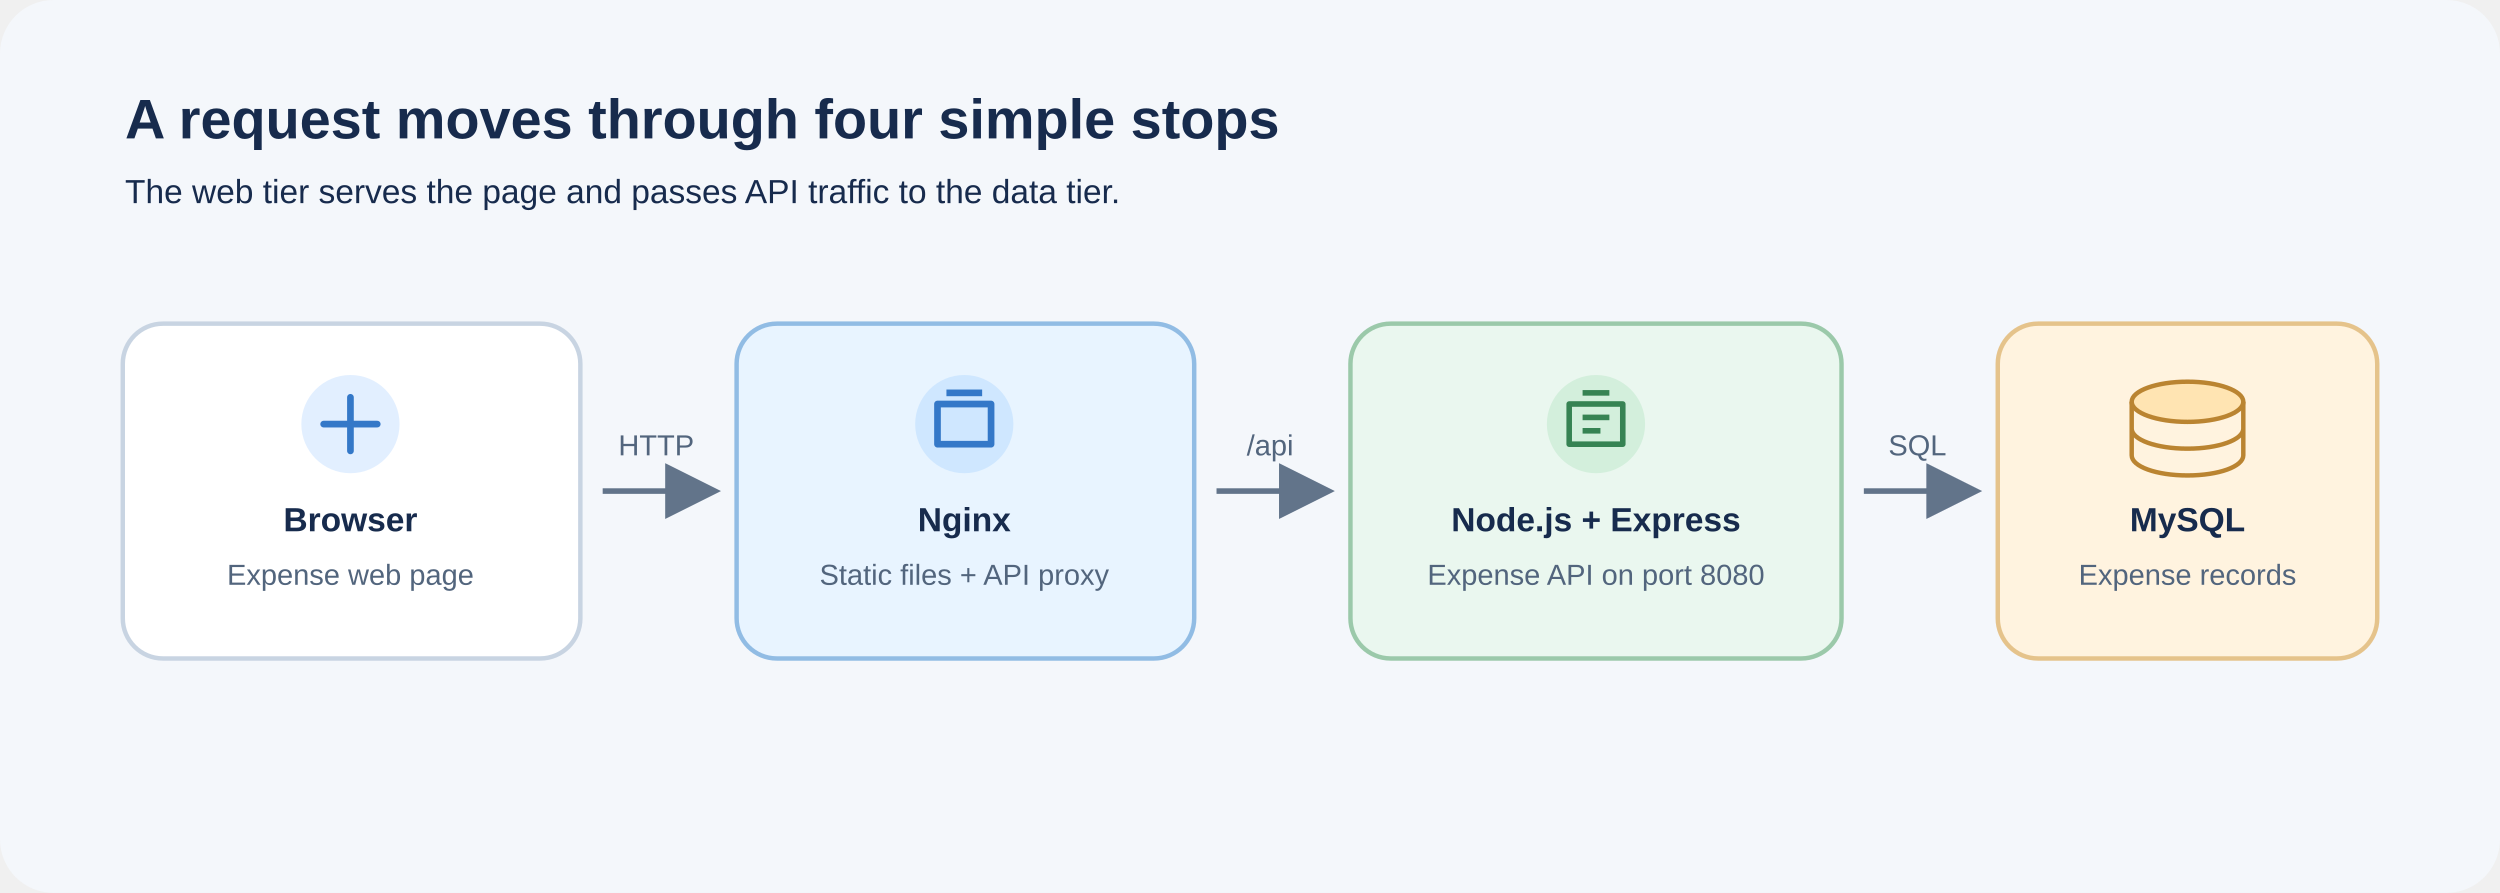
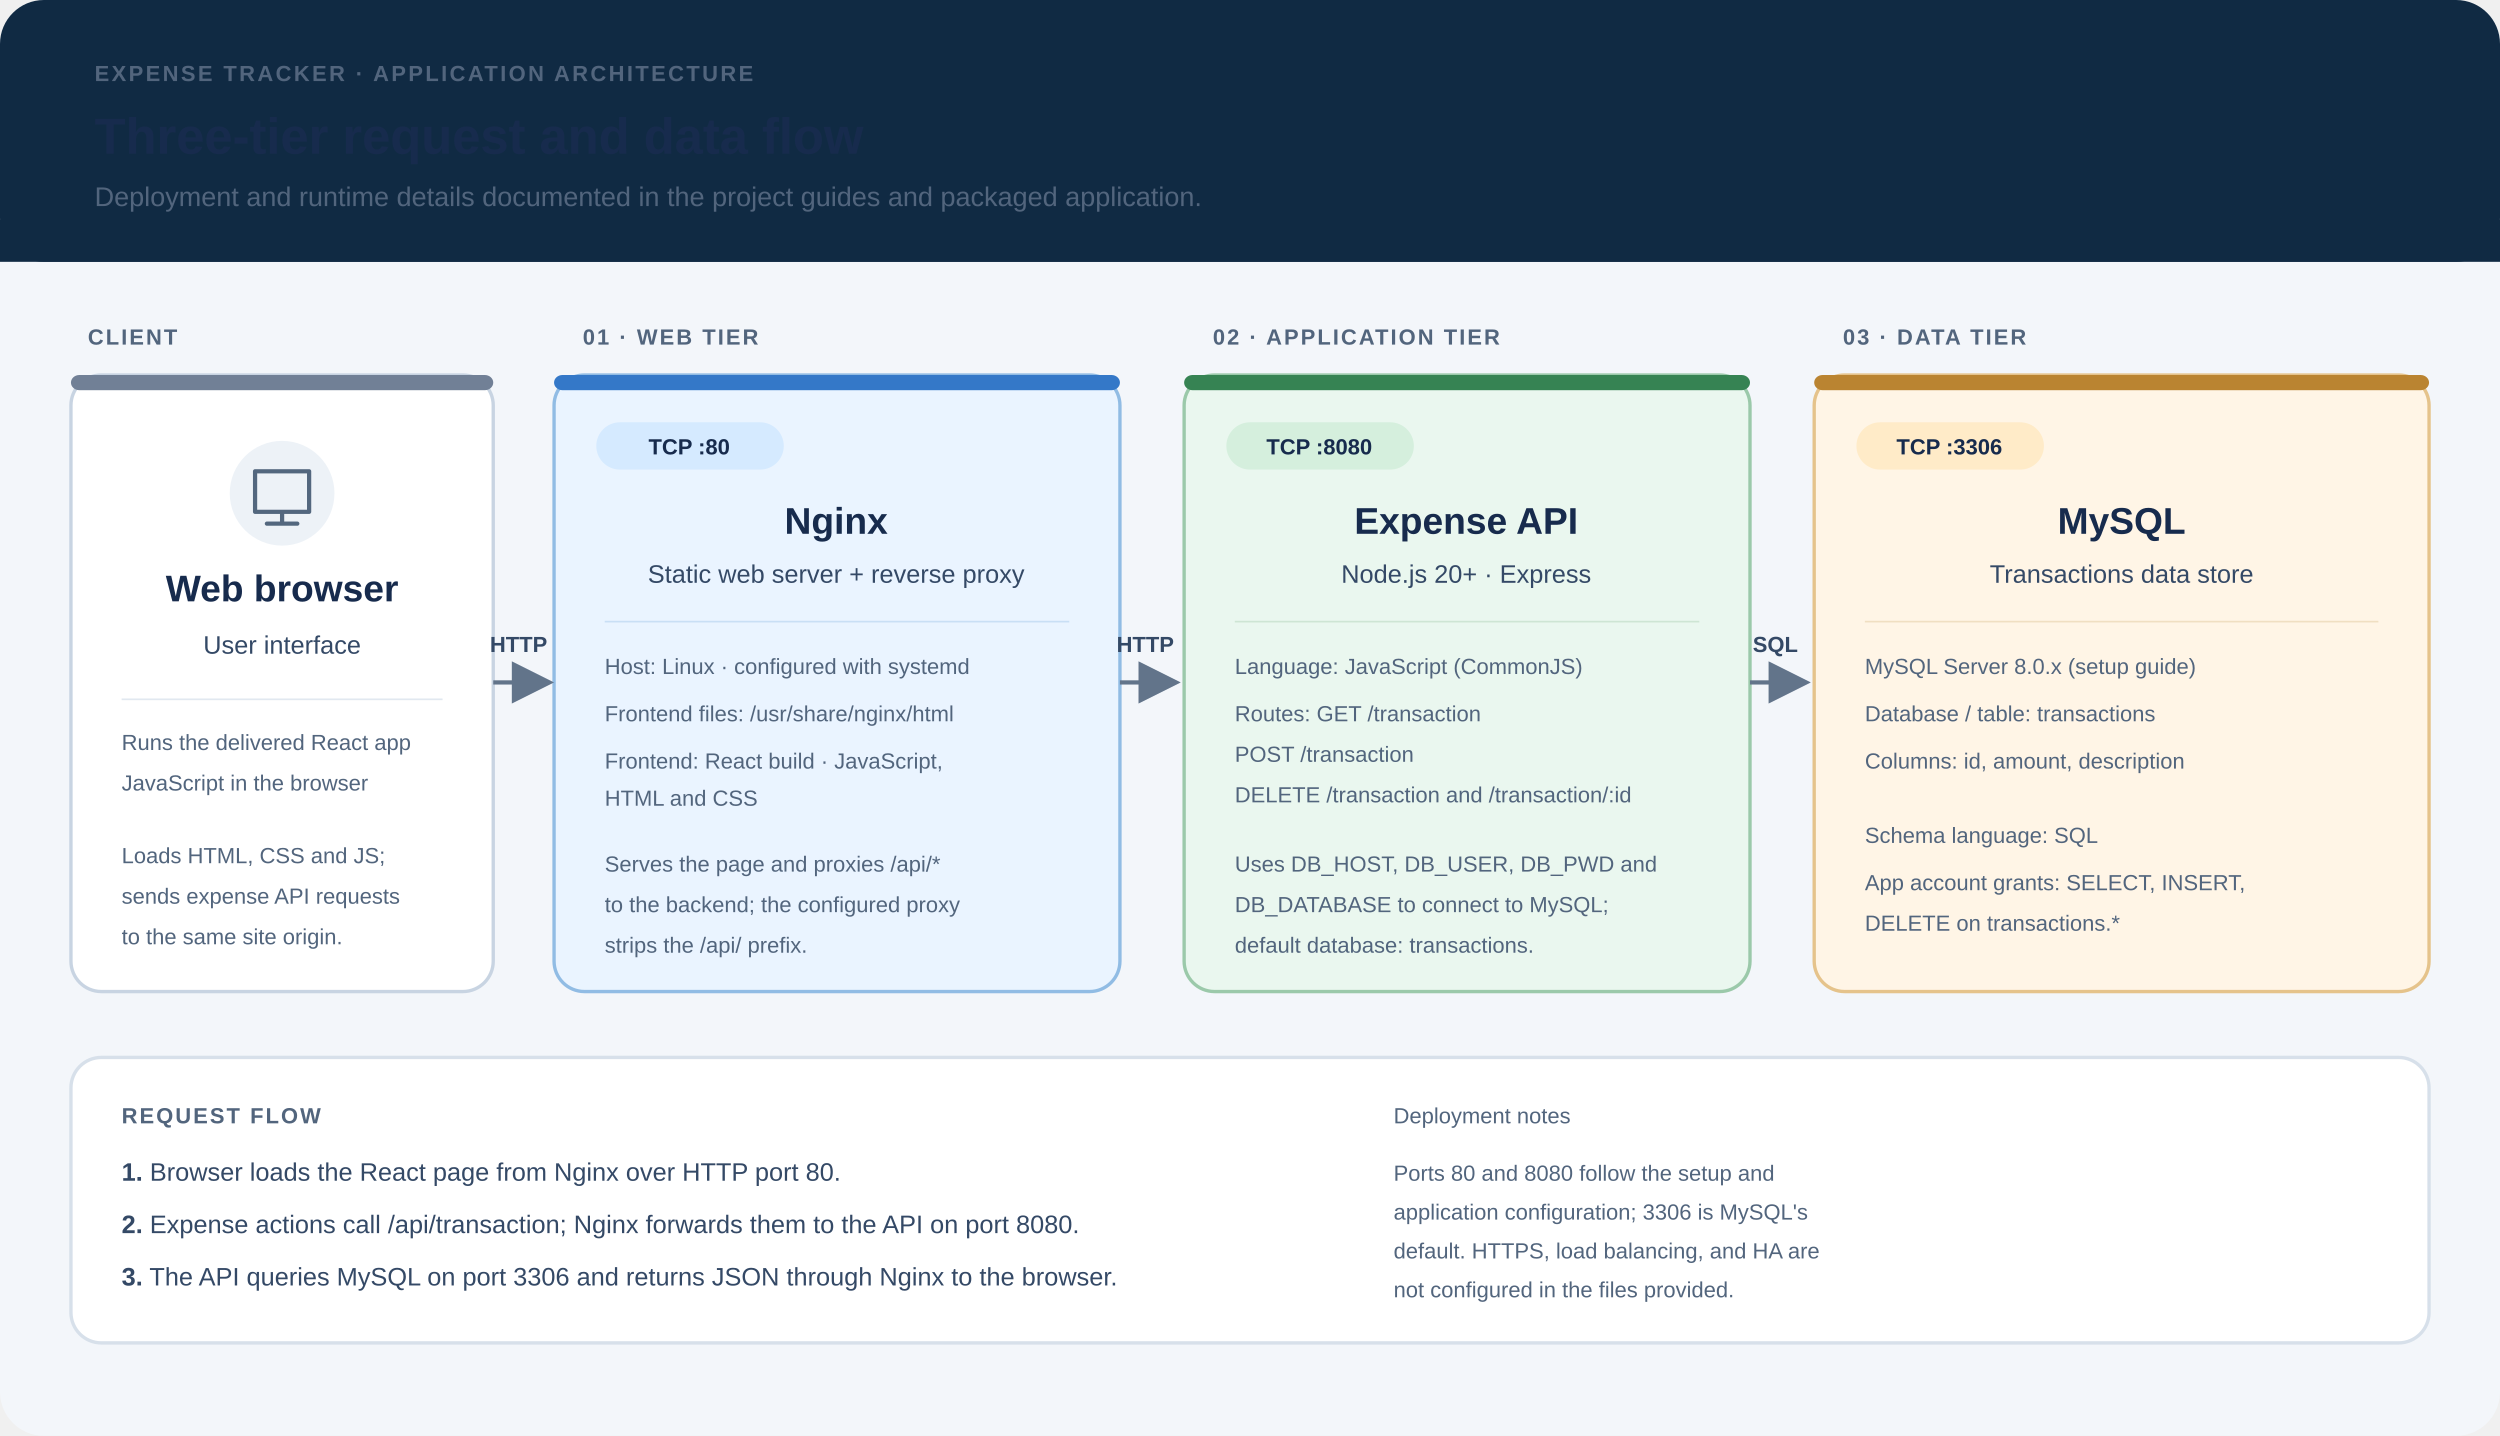
- <svg xmlns="http://www.w3.org/2000/svg" viewBox="0 0 1120 400" role="img" aria-labelledby="title description">
+ <svg xmlns="http://www.w3.org/2000/svg" viewBox="0 0 1480 850" role="img" aria-labelledby="title description">
  <defs>
    <marker id="arrow" markerWidth="10" markerHeight="10" refX="8" refY="5" orient="auto">
      <path d="M0 0 10 5 0 10Z" fill="#62748a" />
    </marker>
    <style>
      text { font-family: "Segoe UI", Arial, sans-serif; fill: #172b4d; }
-       .label { font-size: 15px; font-weight: 700; }
-       .detail { font-size: 13px; fill: #52657d; }
+       .eyebrow { font-size: 13px; font-weight: 700; letter-spacing: 1.4px; fill: #52657d; }
+       .title { font-size: 30px; font-weight: 700; }
+       .subtitle { font-size: 16px; fill: #52657d; }
+       .tier { font-size: 13px; font-weight: 700; letter-spacing: 1.2px; fill: #52657d; }
+       .card-title { font-size: 22px; font-weight: 700; }
+       .body { font-size: 15px; fill: #344966; }
+       .small { font-size: 13px; fill: #52657d; }
+       .tag { font-size: 13px; font-weight: 700; }
      .flow { stroke: #62748a; stroke-width: 2.5; marker-end: url(#arrow); }
+       .flow-label { font-size: 13px; font-weight: 700; fill: #344966; }
    </style>
  </defs>
-   <rect width="1120" height="400" rx="24" fill="#f4f7fb" />
-   <text x="56" y="62" font-size="25" font-weight="700">A request moves through four simple stops</text>
-   <text x="56" y="91" font-size="15" fill="#52657d">The web tier serves the page and passes API traffic to the data tier.</text>
-   <rect x="55" y="145" width="205" height="150" rx="18" fill="#ffffff" stroke="#c8d4e2" stroke-width="2" />
-   <circle cx="157" cy="190" r="22" fill="#e2efff" />
-   <path d="M145 190h24M157 178v24" stroke="#3478c8" stroke-width="3" stroke-linecap="round" />
-   <text class="label" x="157" y="238" text-anchor="middle">Browser</text>
-   <text class="detail" x="157" y="262" text-anchor="middle">Expense web page</text>
-   <path class="flow" d="M270 220h48" />
-   <text class="detail" x="294" y="204" text-anchor="middle">HTTP</text>
-   <rect x="330" y="145" width="205" height="150" rx="18" fill="#e8f4ff" stroke="#91bce4" stroke-width="2" />
-   <circle cx="432" cy="190" r="22" fill="#cfe7ff" />
-   <path d="M420 181h24v18h-24zM424 176h16" fill="none" stroke="#3478c8" stroke-width="3" stroke-linejoin="round" />
-   <text class="label" x="432" y="238" text-anchor="middle">Nginx</text>
-   <text class="detail" x="432" y="262" text-anchor="middle">Static files + API proxy</text>
-   <path class="flow" d="M545 220h48" />
-   <text class="detail" x="569" y="204" text-anchor="middle">/api</text>
-   <rect x="605" y="145" width="220" height="150" rx="18" fill="#eaf7ef" stroke="#9bc9aa" stroke-width="2" />
-   <circle cx="715" cy="190" r="22" fill="#d3efdc" />
-   <path d="M703 181h24v18h-24zM709 176h12M709 187h12M709 193h8" fill="none" stroke="#368353" stroke-width="2.5" stroke-linejoin="round" />
-   <text class="label" x="715" y="238" text-anchor="middle">Node.js + Express</text>
-   <text class="detail" x="715" y="262" text-anchor="middle">Expense API on port 8080</text>
-   <path class="flow" d="M835 220h48" />
-   <text class="detail" x="859" y="204" text-anchor="middle">SQL</text>
-   <rect x="895" y="145" width="170" height="150" rx="18" fill="#fff3df" stroke="#e5c38b" stroke-width="2" />
-   <ellipse cx="980" cy="180" rx="25" ry="9" fill="#ffe4b2" stroke="#ba8431" stroke-width="2" />
-   <path d="M955 180v24c0 5 11 9 25 9s25-4 25-9v-24M955 192c0 5 11 9 25 9s25-4 25-9" fill="none" stroke="#ba8431" stroke-width="2" />
-   <text class="label" x="980" y="238" text-anchor="middle">MySQL</text>
-   <text class="detail" x="980" y="262" text-anchor="middle">Expense records</text>
+   <rect width="1480" height="850" rx="26" fill="#f3f6fa" />
+   <rect x="0" y="0" width="1480" height="155" rx="26" fill="#102a43" />
+   <path d="M0 130h1480v25H0z" fill="#102a43" />
+   <text class="eyebrow" x="56" y="48" fill="#a9c8e8">EXPENSE TRACKER · APPLICATION ARCHITECTURE</text>
+   <text class="title" x="56" y="91" fill="#ffffff">Three-tier request and data flow</text>
+   <text class="subtitle" x="56" y="122" fill="#d2dfec">Deployment and runtime details documented in the project guides and packaged application.</text>
+   <text class="tier" x="52" y="204">CLIENT</text>
+   <text class="tier" x="345" y="204">01 · WEB TIER</text>
+   <text class="tier" x="718" y="204">02 · APPLICATION TIER</text>
+   <text class="tier" x="1091" y="204">03 · DATA TIER</text>
+   <rect x="42" y="222" width="250" height="365" rx="18" fill="#ffffff" stroke="#c8d4e2" stroke-width="2" />
+   <rect x="42" y="222" width="250" height="9" rx="5" fill="#718096" />
+   <circle cx="167" cy="292" r="31" fill="#edf2f7" />
+   <path d="M151 279h32v24h-32zM158 310h18M167 303v7" fill="none" stroke="#53677e" stroke-width="2.5" stroke-linecap="round" stroke-linejoin="round" />
+   <text class="card-title" x="167" y="356" text-anchor="middle">Web browser</text>
+   <text class="body" x="167" y="387" text-anchor="middle">User interface</text>
+   <line x1="72" y1="414" x2="262" y2="414" stroke="#e1e8f0" />
+   <text class="small" x="72" y="444">Runs the delivered React app</text>
+   <text class="small" x="72" y="468">JavaScript in the browser</text>
+   <text class="small" x="72" y="511">Loads HTML, CSS and JS;</text>
+   <text class="small" x="72" y="535">sends expense API requests</text>
+   <text class="small" x="72" y="559">to the same site origin.</text>
+   <rect x="328" y="222" width="335" height="365" rx="18" fill="#eaf4ff" stroke="#91bce4" stroke-width="2" />
+   <rect x="328" y="222" width="335" height="9" rx="5" fill="#3478c8" />
+   <rect x="353" y="250" width="111" height="28" rx="14" fill="#d5eaff" />
+   <text class="tag" x="408" y="269" text-anchor="middle" fill="#245b97">TCP :80</text>
+   <text class="card-title" x="495" y="316" text-anchor="middle">Nginx</text>
+   <text class="body" x="495" y="345" text-anchor="middle">Static web server + reverse proxy</text>
+   <line x1="358" y1="368" x2="633" y2="368" stroke="#c9dff5" />
+   <text class="small" x="358" y="399">Host: Linux · configured with systemd</text>
+   <text class="small" x="358" y="427">Frontend files: /usr/share/nginx/html</text>
+   <text class="small" x="358" y="455">Frontend: React build · JavaScript,</text>
+   <text class="small" x="358" y="477">HTML and CSS</text>
+   <text class="small" x="358" y="516">Serves the page and proxies /api/*</text>
+   <text class="small" x="358" y="540">to the backend; the configured proxy</text>
+   <text class="small" x="358" y="564">strips the /api/ prefix.</text>
+   <rect x="701" y="222" width="335" height="365" rx="18" fill="#eaf7ef" stroke="#9bc9aa" stroke-width="2" />
+   <rect x="701" y="222" width="335" height="9" rx="5" fill="#368353" />
+   <rect x="726" y="250" width="111" height="28" rx="14" fill="#d5efdd" />
+   <text class="tag" x="781" y="269" text-anchor="middle" fill="#28633d">TCP :8080</text>
+   <text class="card-title" x="868" y="316" text-anchor="middle">Expense API</text>
+   <text class="body" x="868" y="345" text-anchor="middle">Node.js 20+ · Express</text>
+   <line x1="731" y1="368" x2="1006" y2="368" stroke="#cee5d4" />
+   <text class="small" x="731" y="399">Language: JavaScript (CommonJS)</text>
+   <text class="small" x="731" y="427">Routes: GET /transaction</text>
+   <text class="small" x="731" y="451">POST /transaction</text>
+   <text class="small" x="731" y="475">DELETE /transaction and /transaction/:id</text>
+   <text class="small" x="731" y="516">Uses DB_HOST, DB_USER, DB_PWD and</text>
+   <text class="small" x="731" y="540">DB_DATABASE to connect to MySQL;</text>
+   <text class="small" x="731" y="564">default database: transactions.</text>
+   <rect x="1074" y="222" width="364" height="365" rx="18" fill="#fff5e6" stroke="#e5c38b" stroke-width="2" />
+   <rect x="1074" y="222" width="364" height="9" rx="5" fill="#ba8431" />
+   <rect x="1099" y="250" width="111" height="28" rx="14" fill="#ffebc8" />
+   <text class="tag" x="1154" y="269" text-anchor="middle" fill="#855d20">TCP :3306</text>
+   <text class="card-title" x="1256" y="316" text-anchor="middle">MySQL</text>
+   <text class="body" x="1256" y="345" text-anchor="middle">Transactions data store</text>
+   <line x1="1104" y1="368" x2="1408" y2="368" stroke="#f0dfc2" />
+   <text class="small" x="1104" y="399">MySQL Server 8.0.x (setup guide)</text>
+   <text class="small" x="1104" y="427">Database / table: transactions</text>
+   <text class="small" x="1104" y="455">Columns: id, amount, description</text>
+   <text class="small" x="1104" y="499">Schema language: SQL</text>
+   <text class="small" x="1104" y="527">App account grants: SELECT, INSERT,</text>
+   <text class="small" x="1104" y="551">DELETE on transactions.*</text>
+   <path class="flow" d="M292 404h31" />
+   <text class="flow-label" x="307" y="386" text-anchor="middle">HTTP</text>
+   <path class="flow" d="M663 404h31" />
+   <text class="flow-label" x="678" y="386" text-anchor="middle">HTTP</text>
+   <path class="flow" d="M1036 404h31" />
+   <text class="flow-label" x="1051" y="386" text-anchor="middle">SQL</text>
+   <rect x="42" y="626" width="1396" height="169" rx="18" fill="#ffffff" stroke="#d7e0ea" stroke-width="2" />
+   <text class="tier" x="72" y="665">REQUEST FLOW</text>
+   <text class="body" x="72" y="699">
+     <tspan font-weight="700">1.</tspan> Browser loads the React page from Nginx over HTTP port 80.</text>
+   <text class="body" x="72" y="730">
+     <tspan font-weight="700">2.</tspan> Expense actions call /api/transaction; Nginx forwards them to the API on port 8080.</text>
+   <text class="body" x="72" y="761">
+     <tspan font-weight="700">3.</tspan> The API queries MySQL on port 3306 and returns JSON through Nginx to the browser.</text>
+   <text class="small" x="825" y="665">Deployment notes</text>
+   <text class="small" x="825" y="699">Ports 80 and 8080 follow the setup and</text>
+   <text class="small" x="825" y="722">application configuration; 3306 is MySQL's</text>
+   <text class="small" x="825" y="745">default. HTTPS, load balancing, and HA are</text>
+   <text class="small" x="825" y="768">not configured in the files provided.</text>
</svg>
